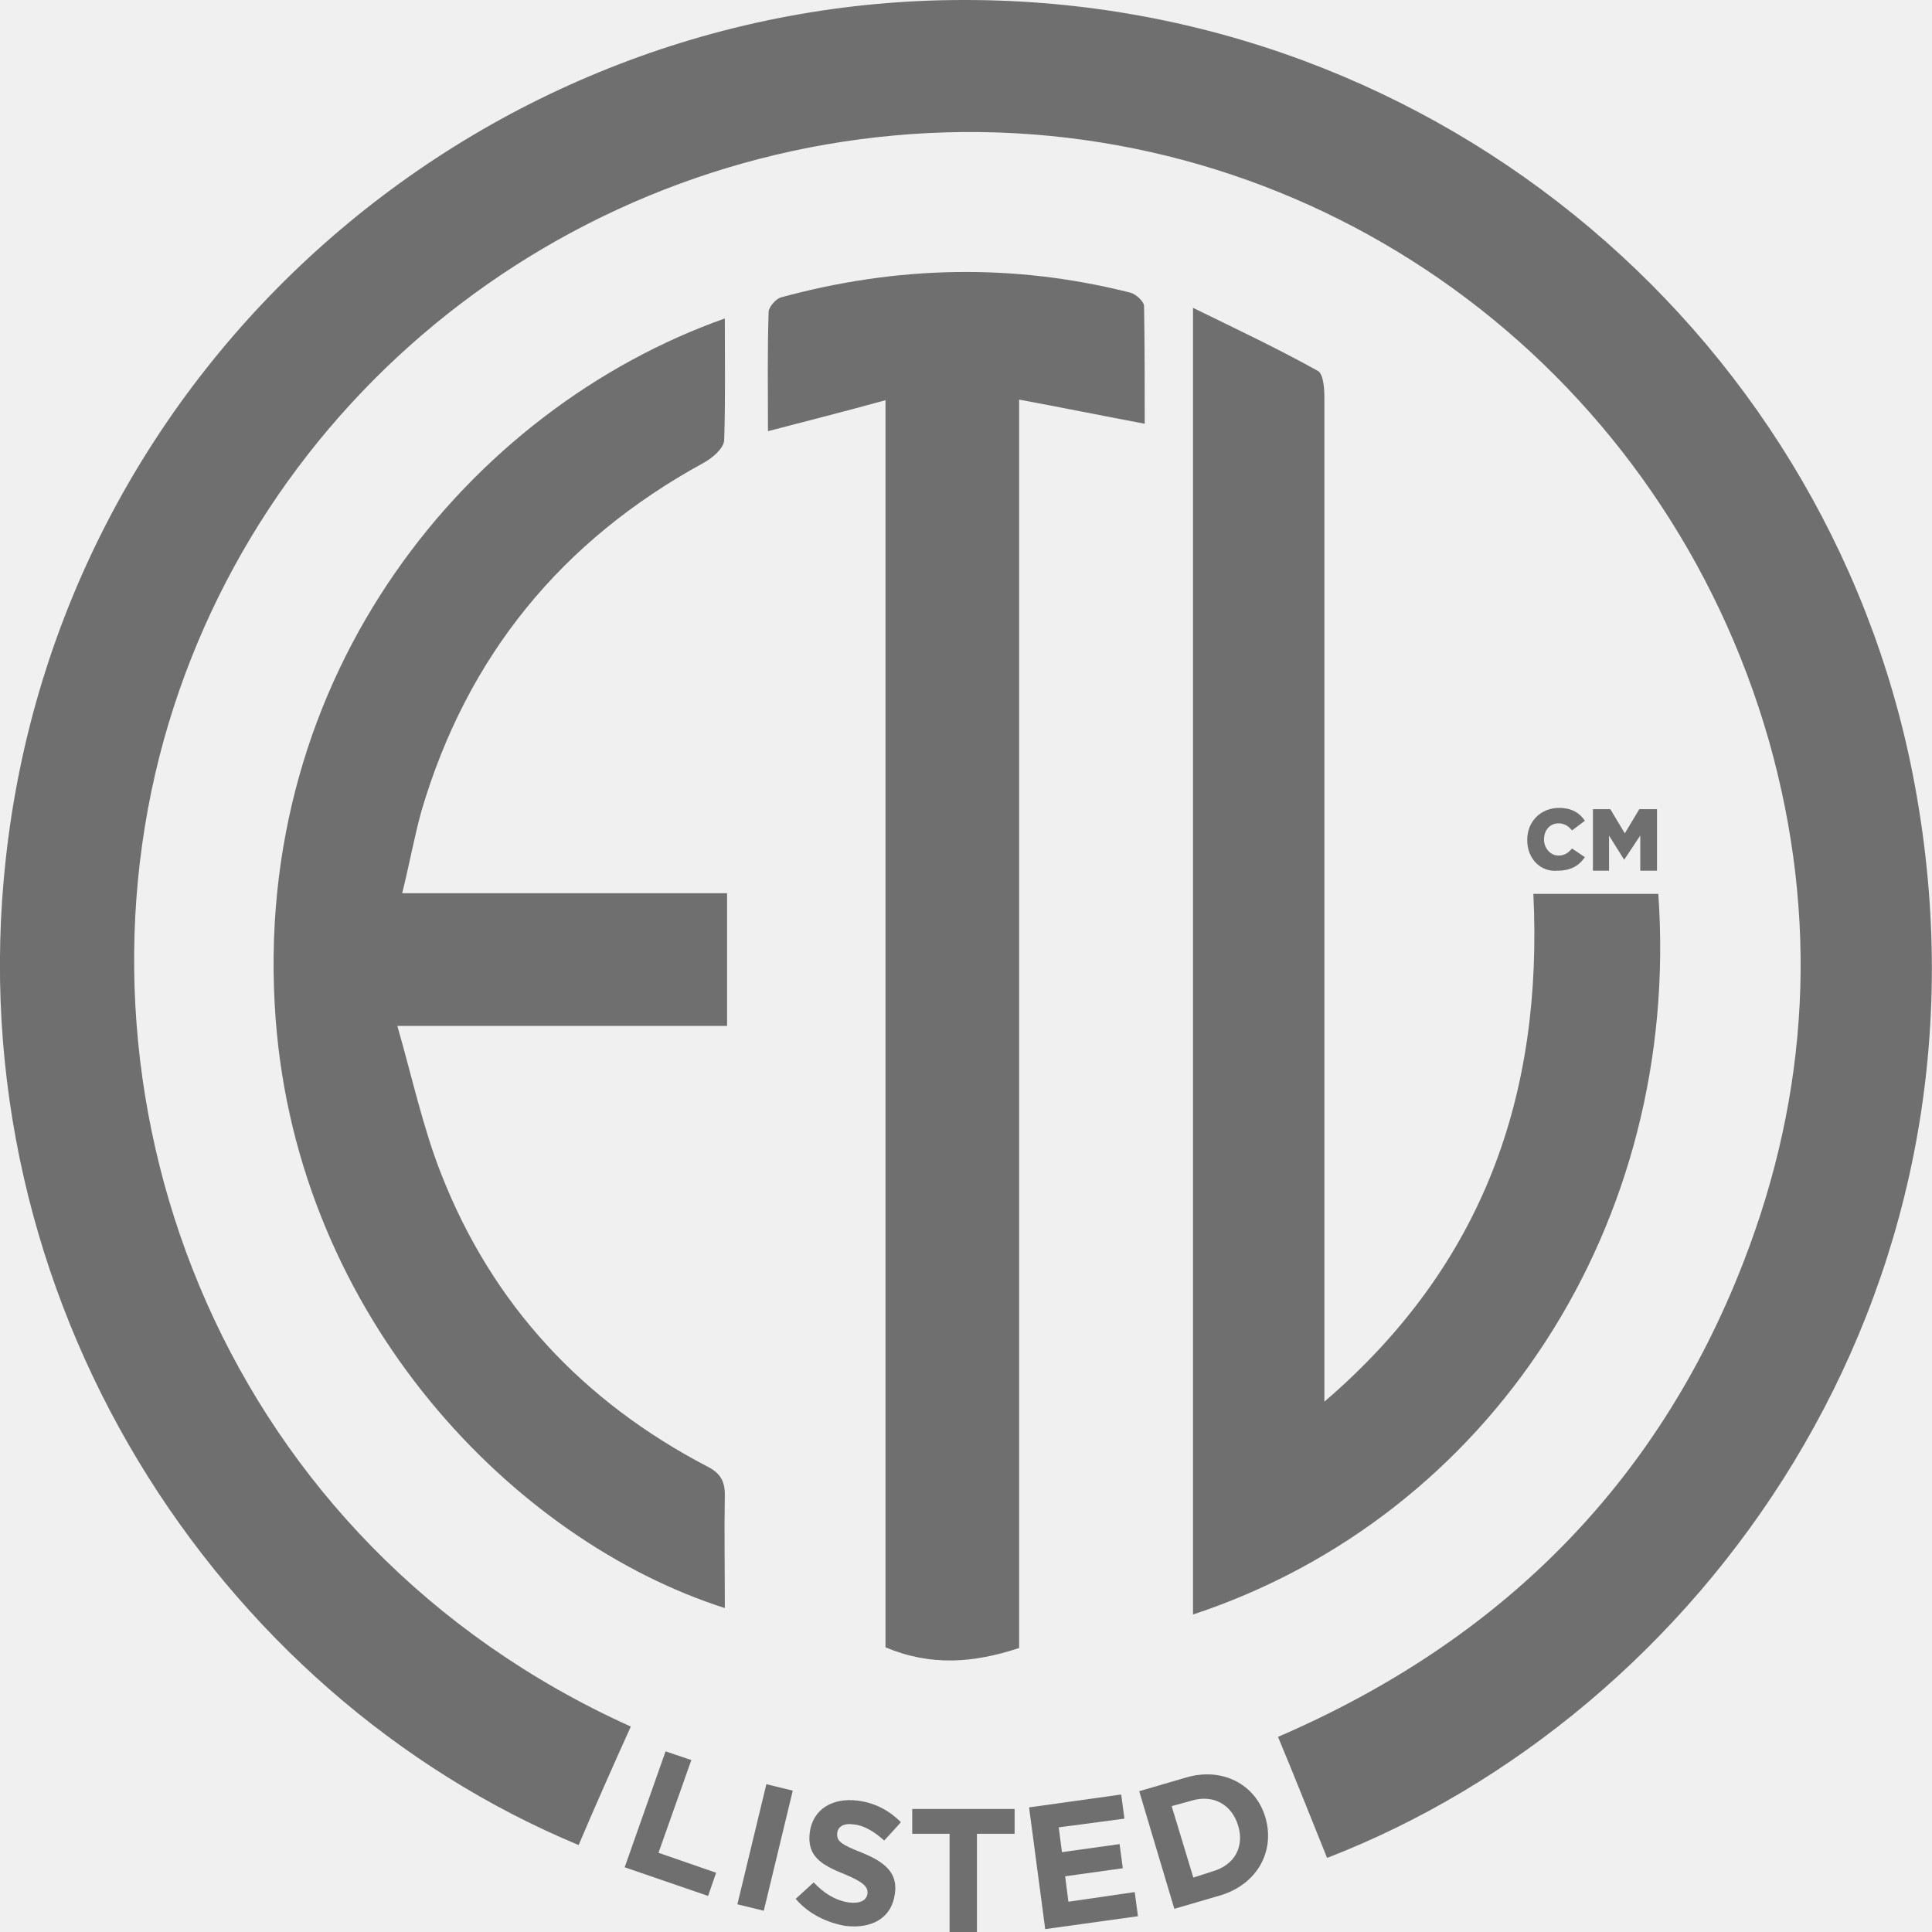
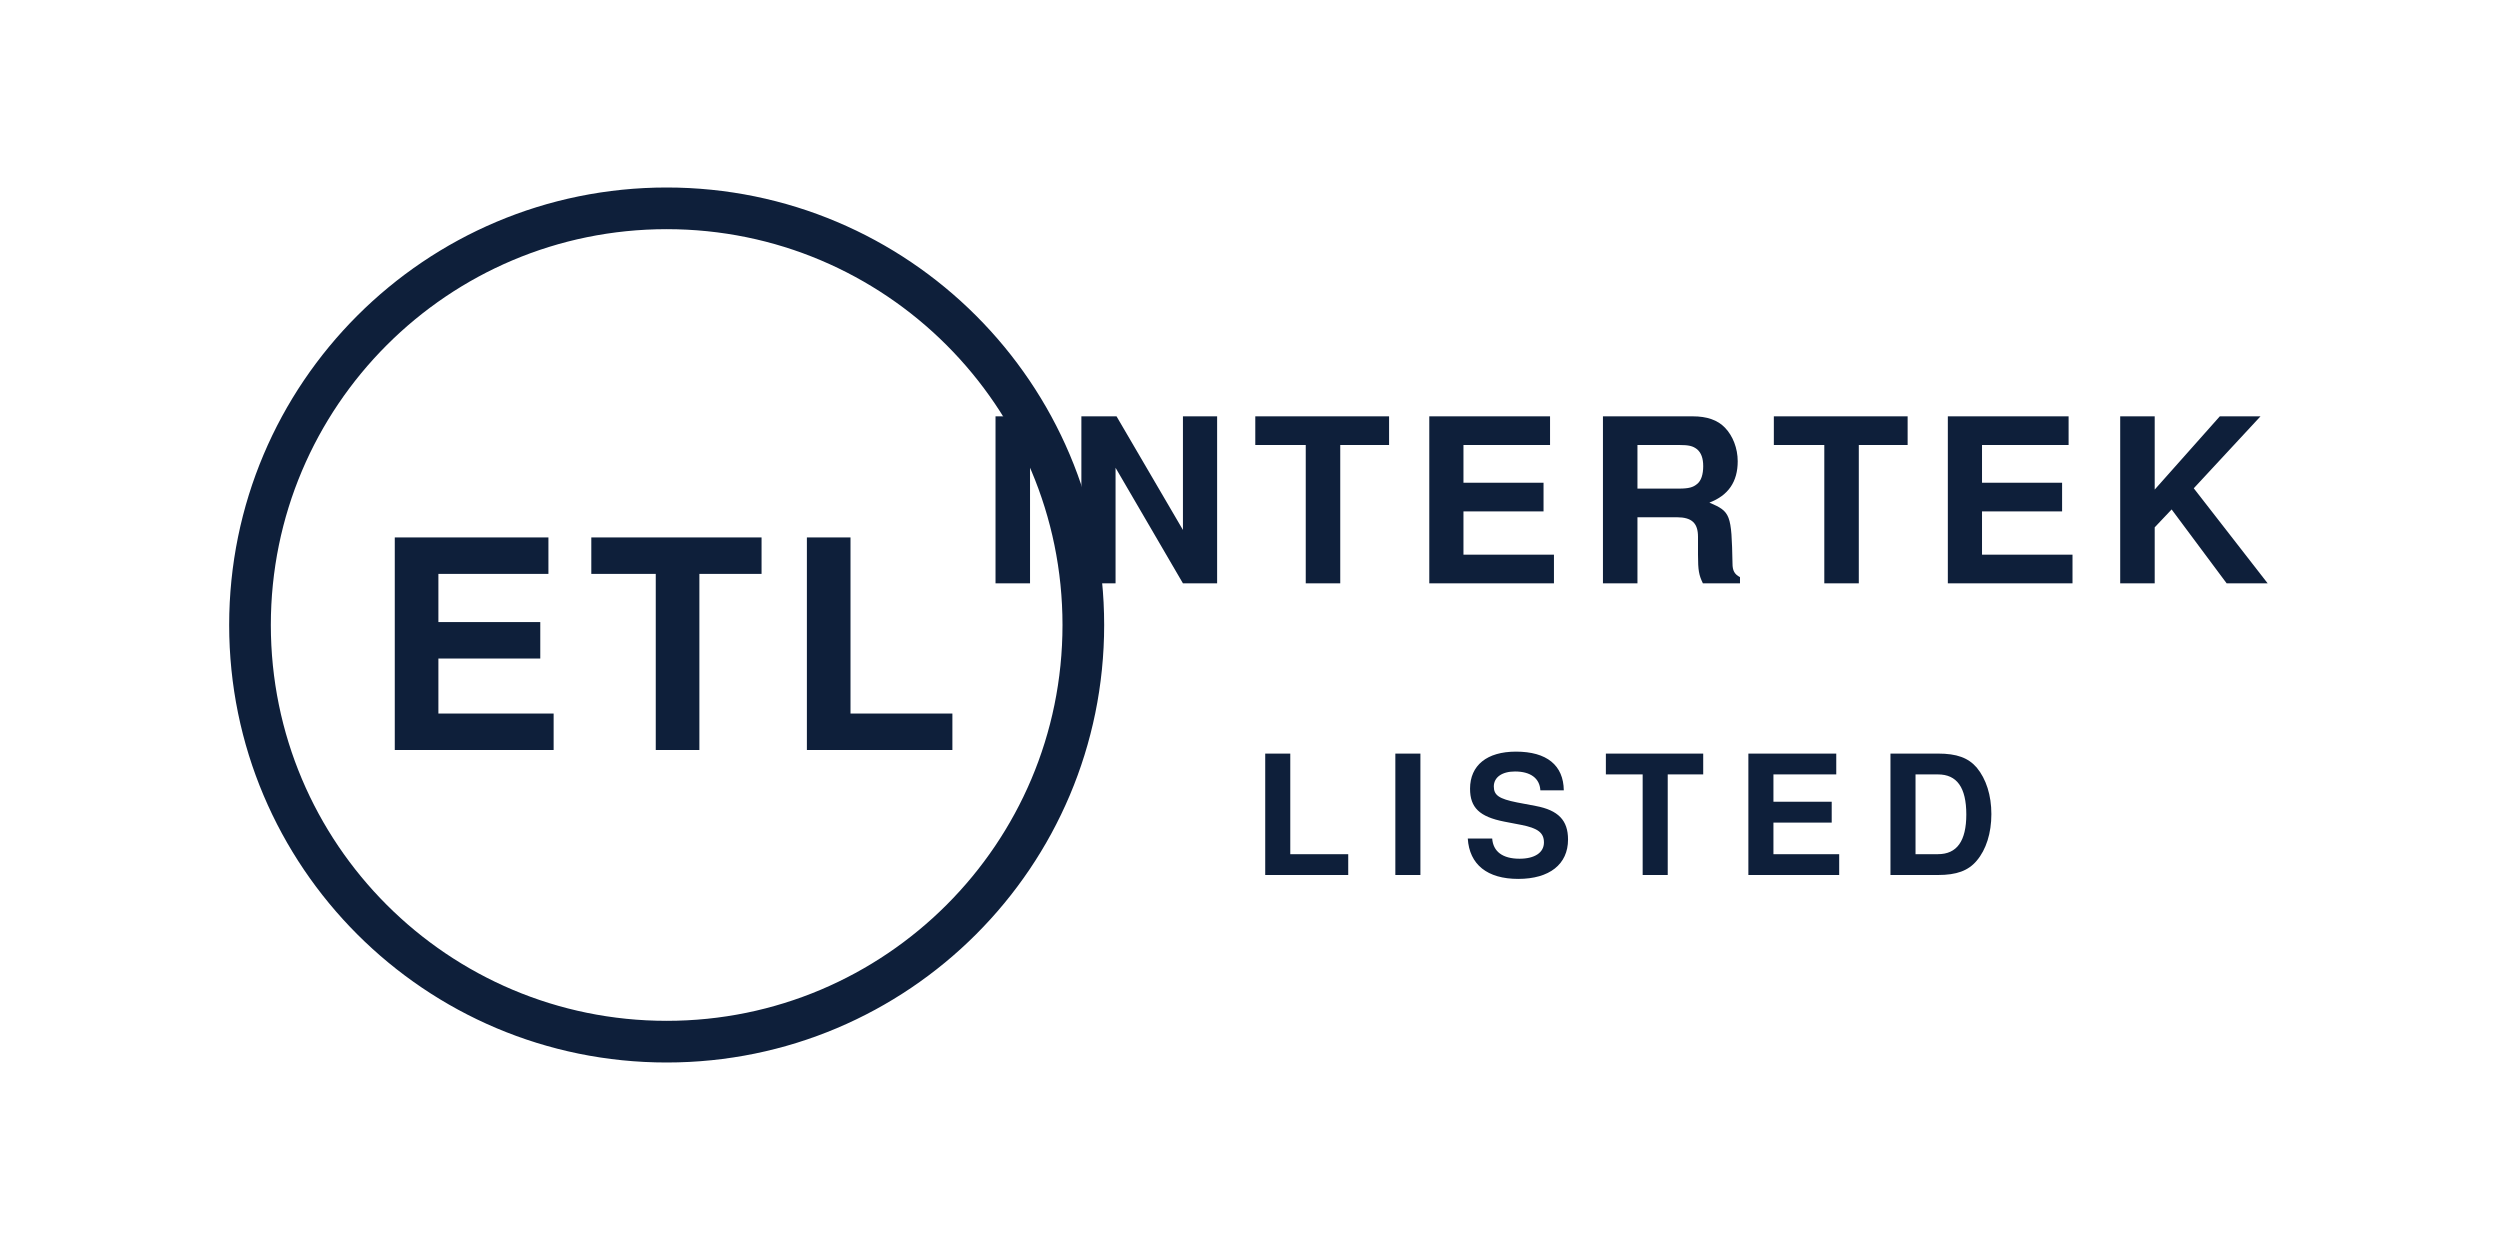
- <svg xmlns="http://www.w3.org/2000/svg" id="Layer_1" width="60" height="60" viewBox="0 0 60 60">
-   <defs>
-     <style>.cls-1{fill:#6f6f6f;}</style>
-   </defs>
-   <g>
-     <path class="cls-1" d="m41.21,57.69c-.5-1.24-.99-2.48-1.52-3.75,6.86-2.96,11.76-7.8,14.45-14.73,2.06-5.29,2.34-10.73.8-16.19-3.23-11.32-13.43-19-25.01-18.92-11.61.1-21.76,7.82-24.84,18.87-3.18,11.47,1.89,24.96,14.5,30.65-.55,1.22-1.09,2.43-1.62,3.68C6.72,52.62-1.33,40.36.18,26.67,1.87,11.25,15-.02,29.97,0,44.74,0,57.1,10.63,59.53,24.74c2.71,15.6-6.79,28.51-18.32,32.96" />
-     <path class="cls-1" d="m47.62,27.76h3.88c.72,10.23-5.2,19.32-14.45,22.38V9.56c1.37.67,2.64,1.27,3.88,1.96.17.1.2.55.2.82v31.19c4.95-4.25,6.79-9.54,6.49-15.77" />
-     <path class="cls-1" d="m22.51,9.88c0,1.32.02,2.56-.02,3.8-.02.25-.37.55-.65.7-4.4,2.41-7.33,5.99-8.75,10.8-.22.79-.37,1.64-.6,2.56h10.09v4.12h-10.24c.47,1.64.8,3.18,1.37,4.62,1.59,4.05,4.4,7.05,8.25,9.06.4.2.55.45.55.87-.02,1.17,0,2.33,0,3.53-6.54-2.09-13.25-8.99-13.95-18.3-.8-10.73,6.04-18.95,13.95-21.75" />
-     <path class="cls-1" d="m27.53,12.42c-1.27.35-2.44.65-3.68.97,0-1.27-.02-2.48.02-3.7,0-.15.22-.4.37-.45,3.61-.99,7.24-1.07,10.87-.15.17.05.42.27.42.42.02,1.22.02,2.43.02,3.65-1.32-.25-2.56-.5-3.9-.75v38.77c-1.42.47-2.74.57-4.15-.02V12.42h.02Z" />
-   </g>
-   <g>
-     <path class="cls-1" d="m47.43,26.08h0c0-.57.42-.99.99-.99.4,0,.65.17.8.4l-.4.3c-.1-.12-.22-.22-.42-.22-.27,0-.45.22-.45.5h0c0,.27.2.5.45.5.2,0,.32-.1.42-.22l.4.27c-.17.25-.42.42-.85.42-.52.05-.94-.37-.94-.94Z" />
-     <path class="cls-1" d="m49.46,25.13h.55l.45.75.45-.75h.55v1.91h-.52v-1.09l-.5.75h0l-.47-.75v1.09h-.5v-1.91Z" />
-   </g>
-   <g>
-     <path class="cls-1" d="m20.67,54.39l.8.27-1.02,2.88,1.79.62-.25.72-2.59-.89,1.27-3.6Z" />
-     <path class="cls-1" d="m23.8,55.41l.82.2-.9,3.73-.82-.2.9-3.73Z" />
-     <path class="cls-1" d="m24.7,58.98l.57-.52c.3.32.65.55,1.07.62.35.05.57-.05.6-.27h0c.02-.2-.1-.35-.7-.6-.75-.3-1.19-.57-1.09-1.32h0c.1-.7.7-1.07,1.49-.97.55.07.99.32,1.34.67l-.52.57c-.3-.27-.62-.47-.94-.5-.32-.05-.5.07-.52.27h0c-.02.25.12.35.75.6.75.3,1.14.65,1.04,1.29h0c-.1.75-.72,1.09-1.54.99-.57-.1-1.14-.37-1.54-.84Z" />
-     <path class="cls-1" d="m29.5,56.95h-1.17v-.77h3.18v.77h-1.17v3.05h-.85s0-3.05,0-3.05Z" />
-     <path class="cls-1" d="m31.96,56.13l2.86-.4.1.75-2.04.27.1.77,1.79-.25.1.75-1.79.25.1.79,2.06-.3.1.75-2.88.4-.5-3.77Z" />
-     <path class="cls-1" d="m35.37,55.63l1.44-.42c1.14-.35,2.19.2,2.49,1.24h0c.3,1.04-.25,2.06-1.39,2.41l-1.44.42-1.09-3.65Zm1.02.47l.67,2.21.62-.2c.67-.2.97-.77.77-1.42h0c-.2-.65-.77-.97-1.44-.77l-.62.17Z" />
-   </g>
+ <svg xmlns="http://www.w3.org/2000/svg" viewBox="0 0 120 60" role="img" aria-label="ETL Listed">
+   <rect width="120" height="60" fill="#fff" />
+   <circle cx="32" cy="30" r="20" fill="none" stroke="#0E1F3A" stroke-width="2" />
+   <text x="32" y="36" text-anchor="middle" font-family="Helvetica,Arial,sans-serif" font-weight="800" font-size="14" fill="#0E1F3A" letter-spacing="1">ETL</text>
+   <text x="78" y="28" text-anchor="middle" font-family="Helvetica,Arial,sans-serif" font-weight="700" font-size="11" fill="#0E1F3A" letter-spacing="1">INTERTEK</text>
+   <text x="78" y="42" text-anchor="middle" font-family="Helvetica,Arial,sans-serif" font-weight="600" font-size="8" fill="#0E1F3A" letter-spacing="1.5">LISTED</text>
</svg>
